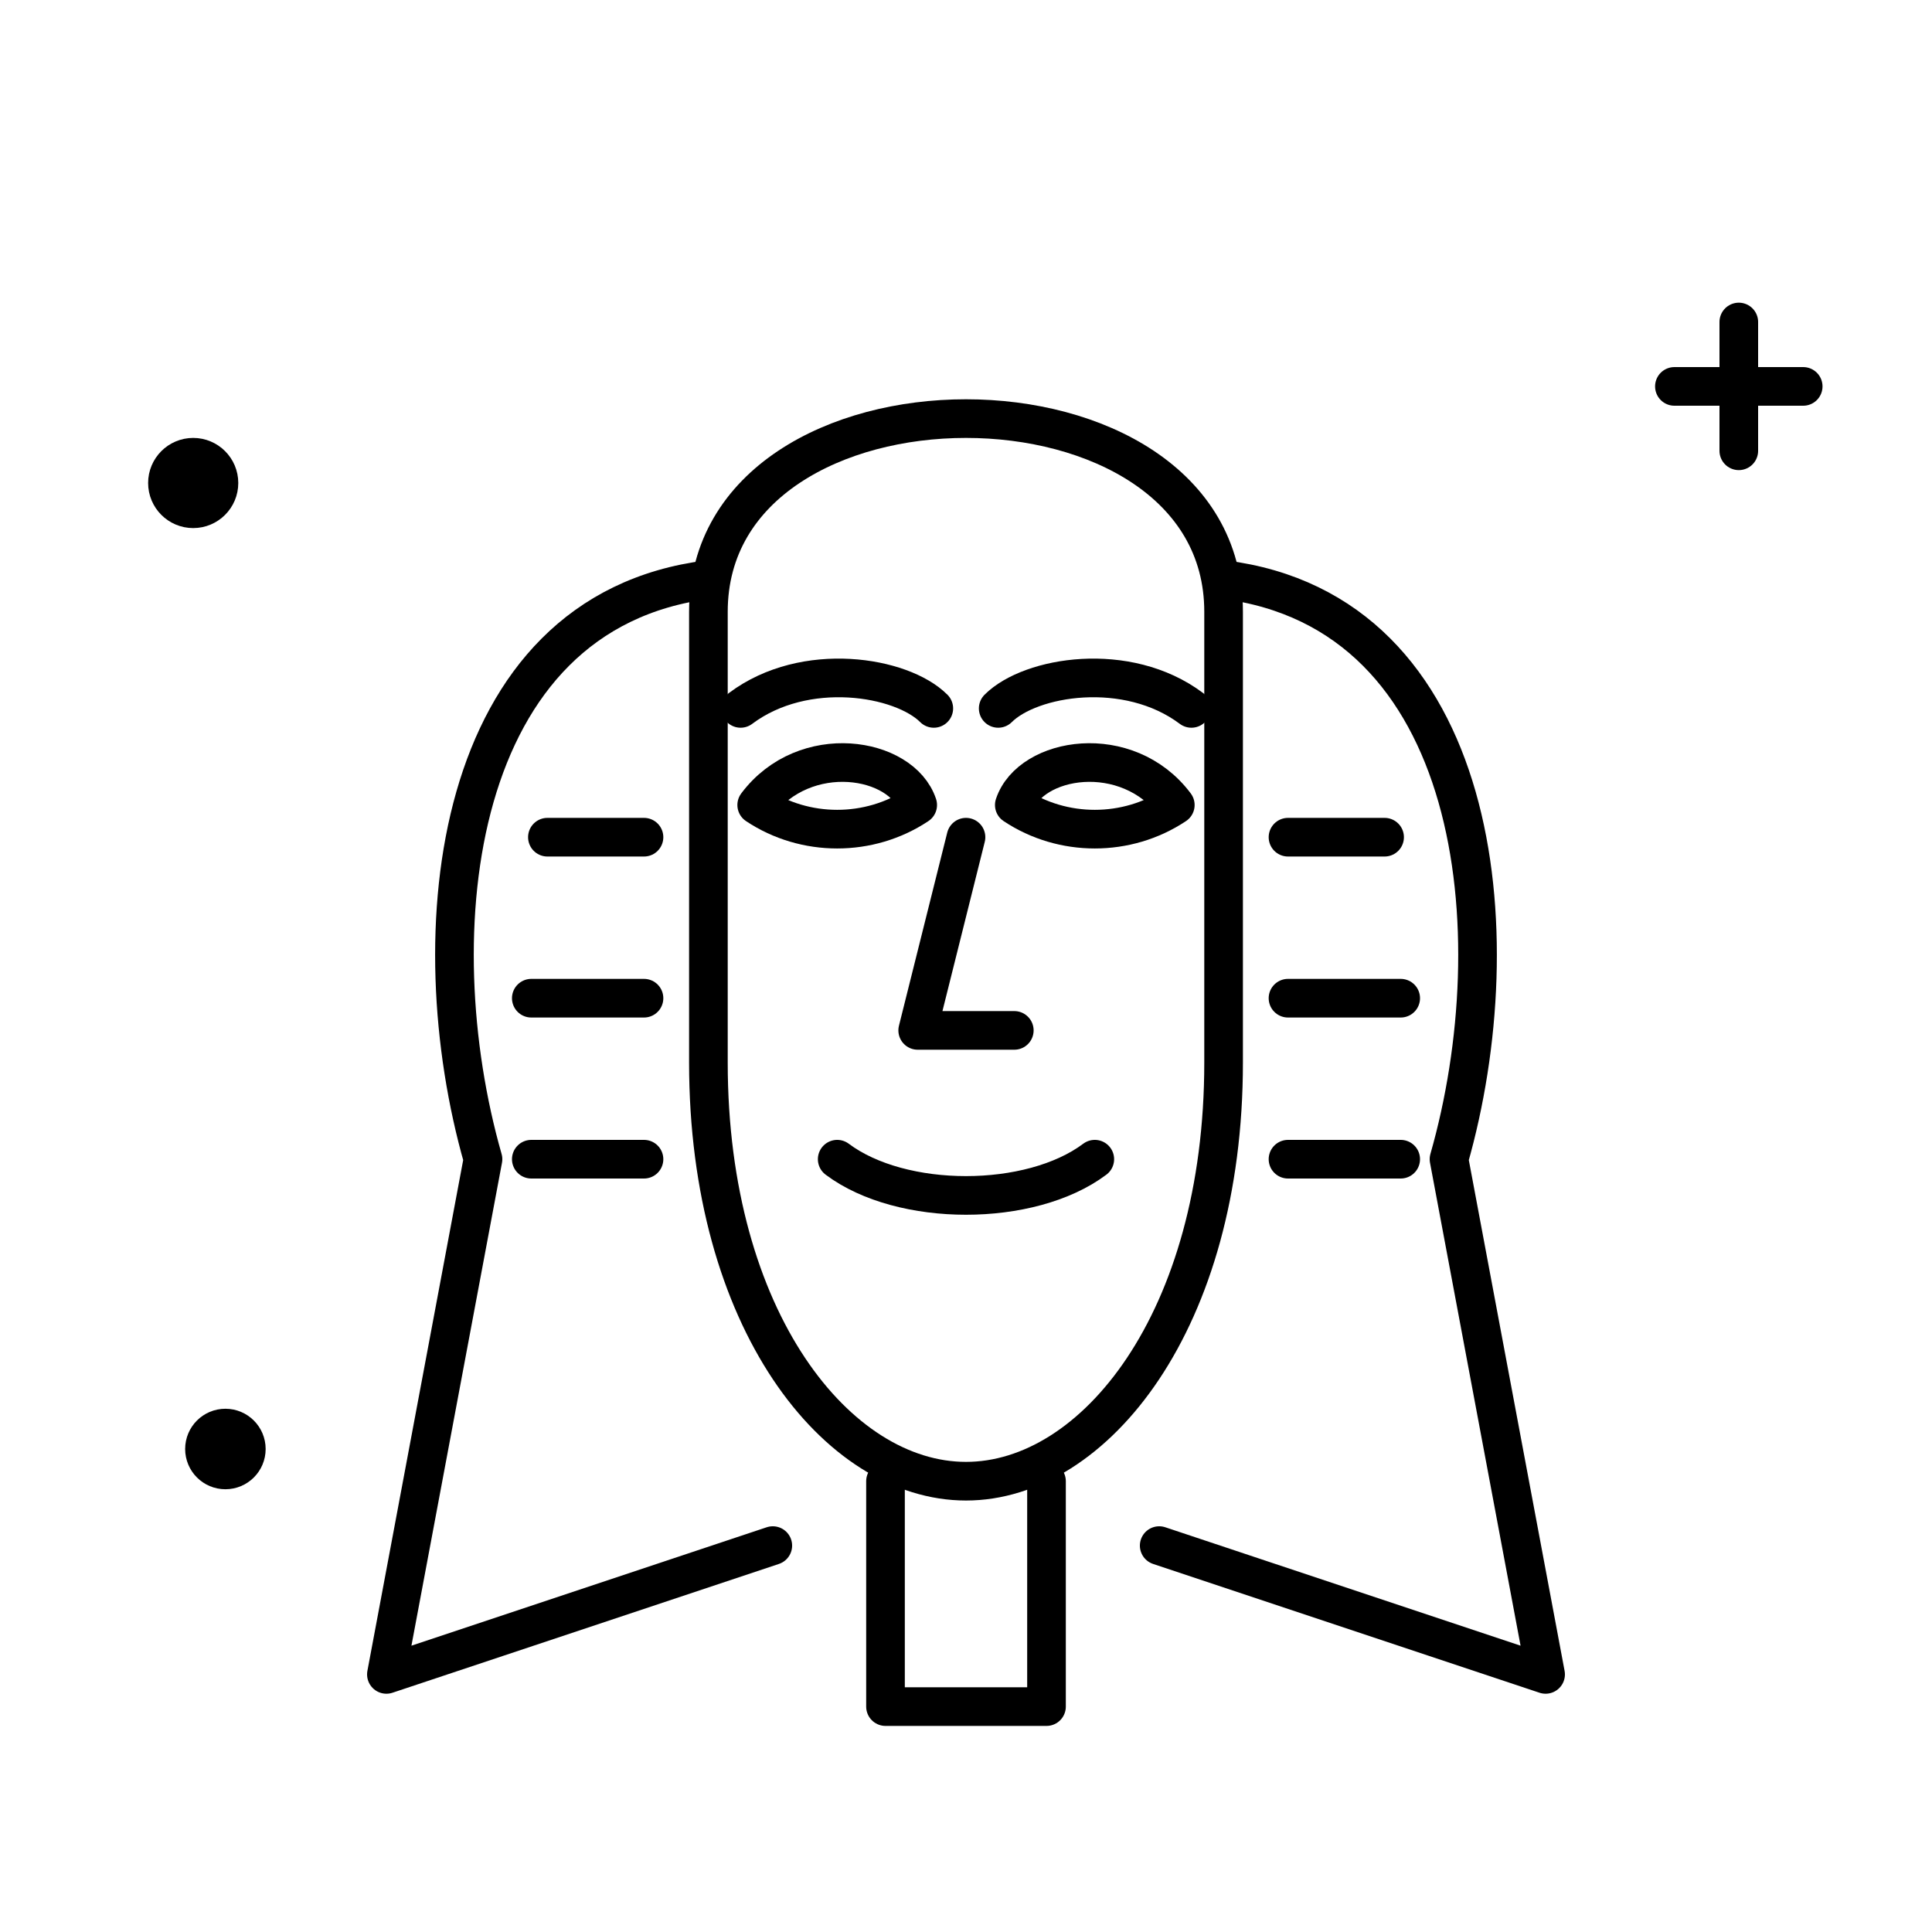
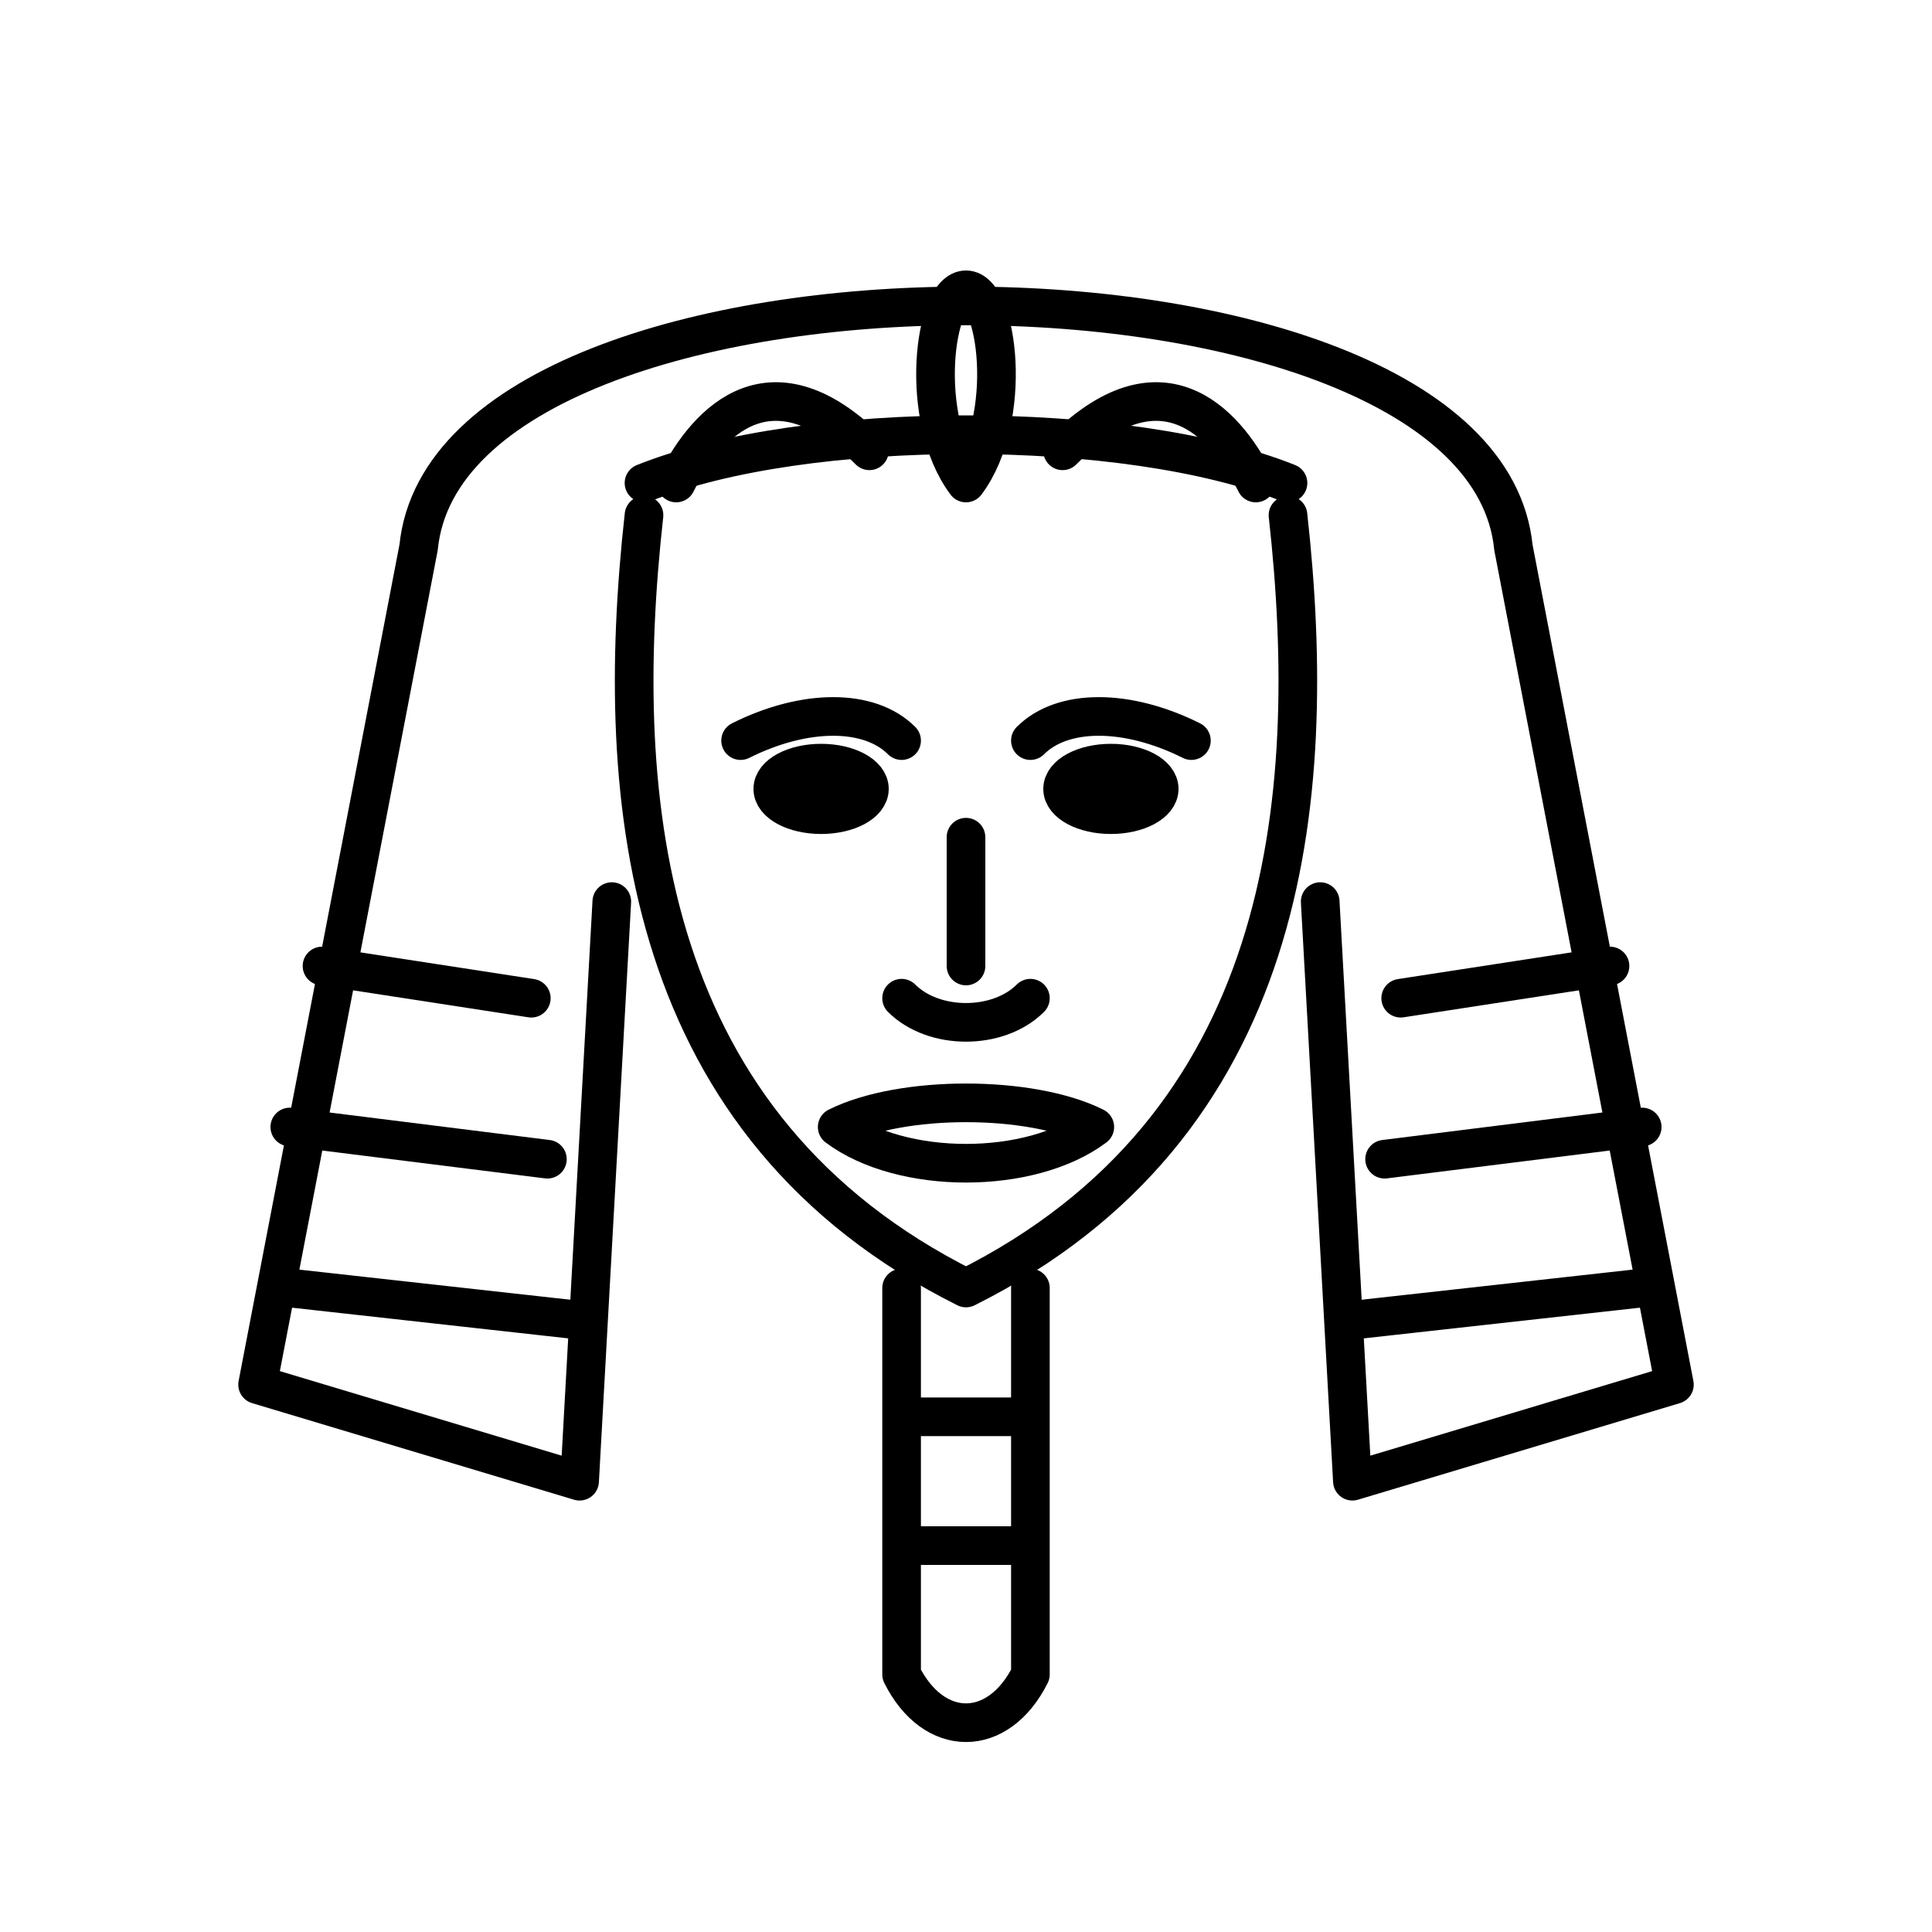
<svg xmlns="http://www.w3.org/2000/svg" viewBox="0 0 120 120" fill="none" stroke="#000" stroke-width="2.4" stroke-linecap="round" stroke-linejoin="round">
-   <path d="M44 38C44 22 76 22 76 38L76 66C76 82 68 92 60 92C52 92 44 82 44 66Z" />
-   <path d="M44 36C28 38 26 58 30 72L24 104L48 96M76 36C92 38 94 58 90 72L96 104L72 96" />
-   <path d="M34 52L40 52M33 62L40 62M33 72L40 72M80 52L86 52M80 62L87 62M80 72L87 72" />
-   <path d="M47 50C50 46 56 47 57 50C54 52 50 52 47 50ZM63 50C64 47 70 46 73 50C70 52 66 52 63 50Z" />
-   <path d="M46 44C50 41 56 42 58 44M62 44C64 42 70 41 74 44" />
-   <path d="M60 52L57 64L63 64" />
-   <path d="M52 72C56 75 64 75 68 72" />
-   <path d="M55 92L55 106L65 106L65 92" />
-   <path d="M104 24L112 24M108 20L108 28" />
-   <circle cx="12" cy="30" r="1.6" fill="#000" />
-   <circle cx="14" cy="90" r="1.3" fill="#000" />
+   <path d="M26 34C28 14 92 14 94 34M26 34L16 86L36 92L38 56M94 34L104 86L84 92L82 56" />
+   <path d="M40 32C38 50 40 70 60 80C80 70 82 50 80 32" />
+   <path d="M40 30C50 26 70 26 80 30" />
+   <path d="M20 60L33 62M18 70L34 72M18 80L36 82M100 60L87 62M102 70L86 72M102 80L84 82" />
+   <path d="M60 30C57 26 58 18 60 18C62 18 63 26 60 30M54 28C48 22 44 26 42 30M66 28C72 22 76 26 78 30" />
+   <path d="M46 46C50 44 54 44 56 46M64 46C66 44 70 44 74 46" />
+   <ellipse cx="51" cy="49" rx="3" ry="1.6" fill="#000" />
+   <ellipse cx="69" cy="49" rx="3" ry="1.6" fill="#000" />
+   <path d="M60 52V60M56 62C58 64 62 64 64 62M52 70C56 73 64 73 68 70C64 68 56 68 52 70" />
+   <path d="M56 80V104C58 108 62 108 64 104V80M56 88H64M56 96H64" />
</svg>
